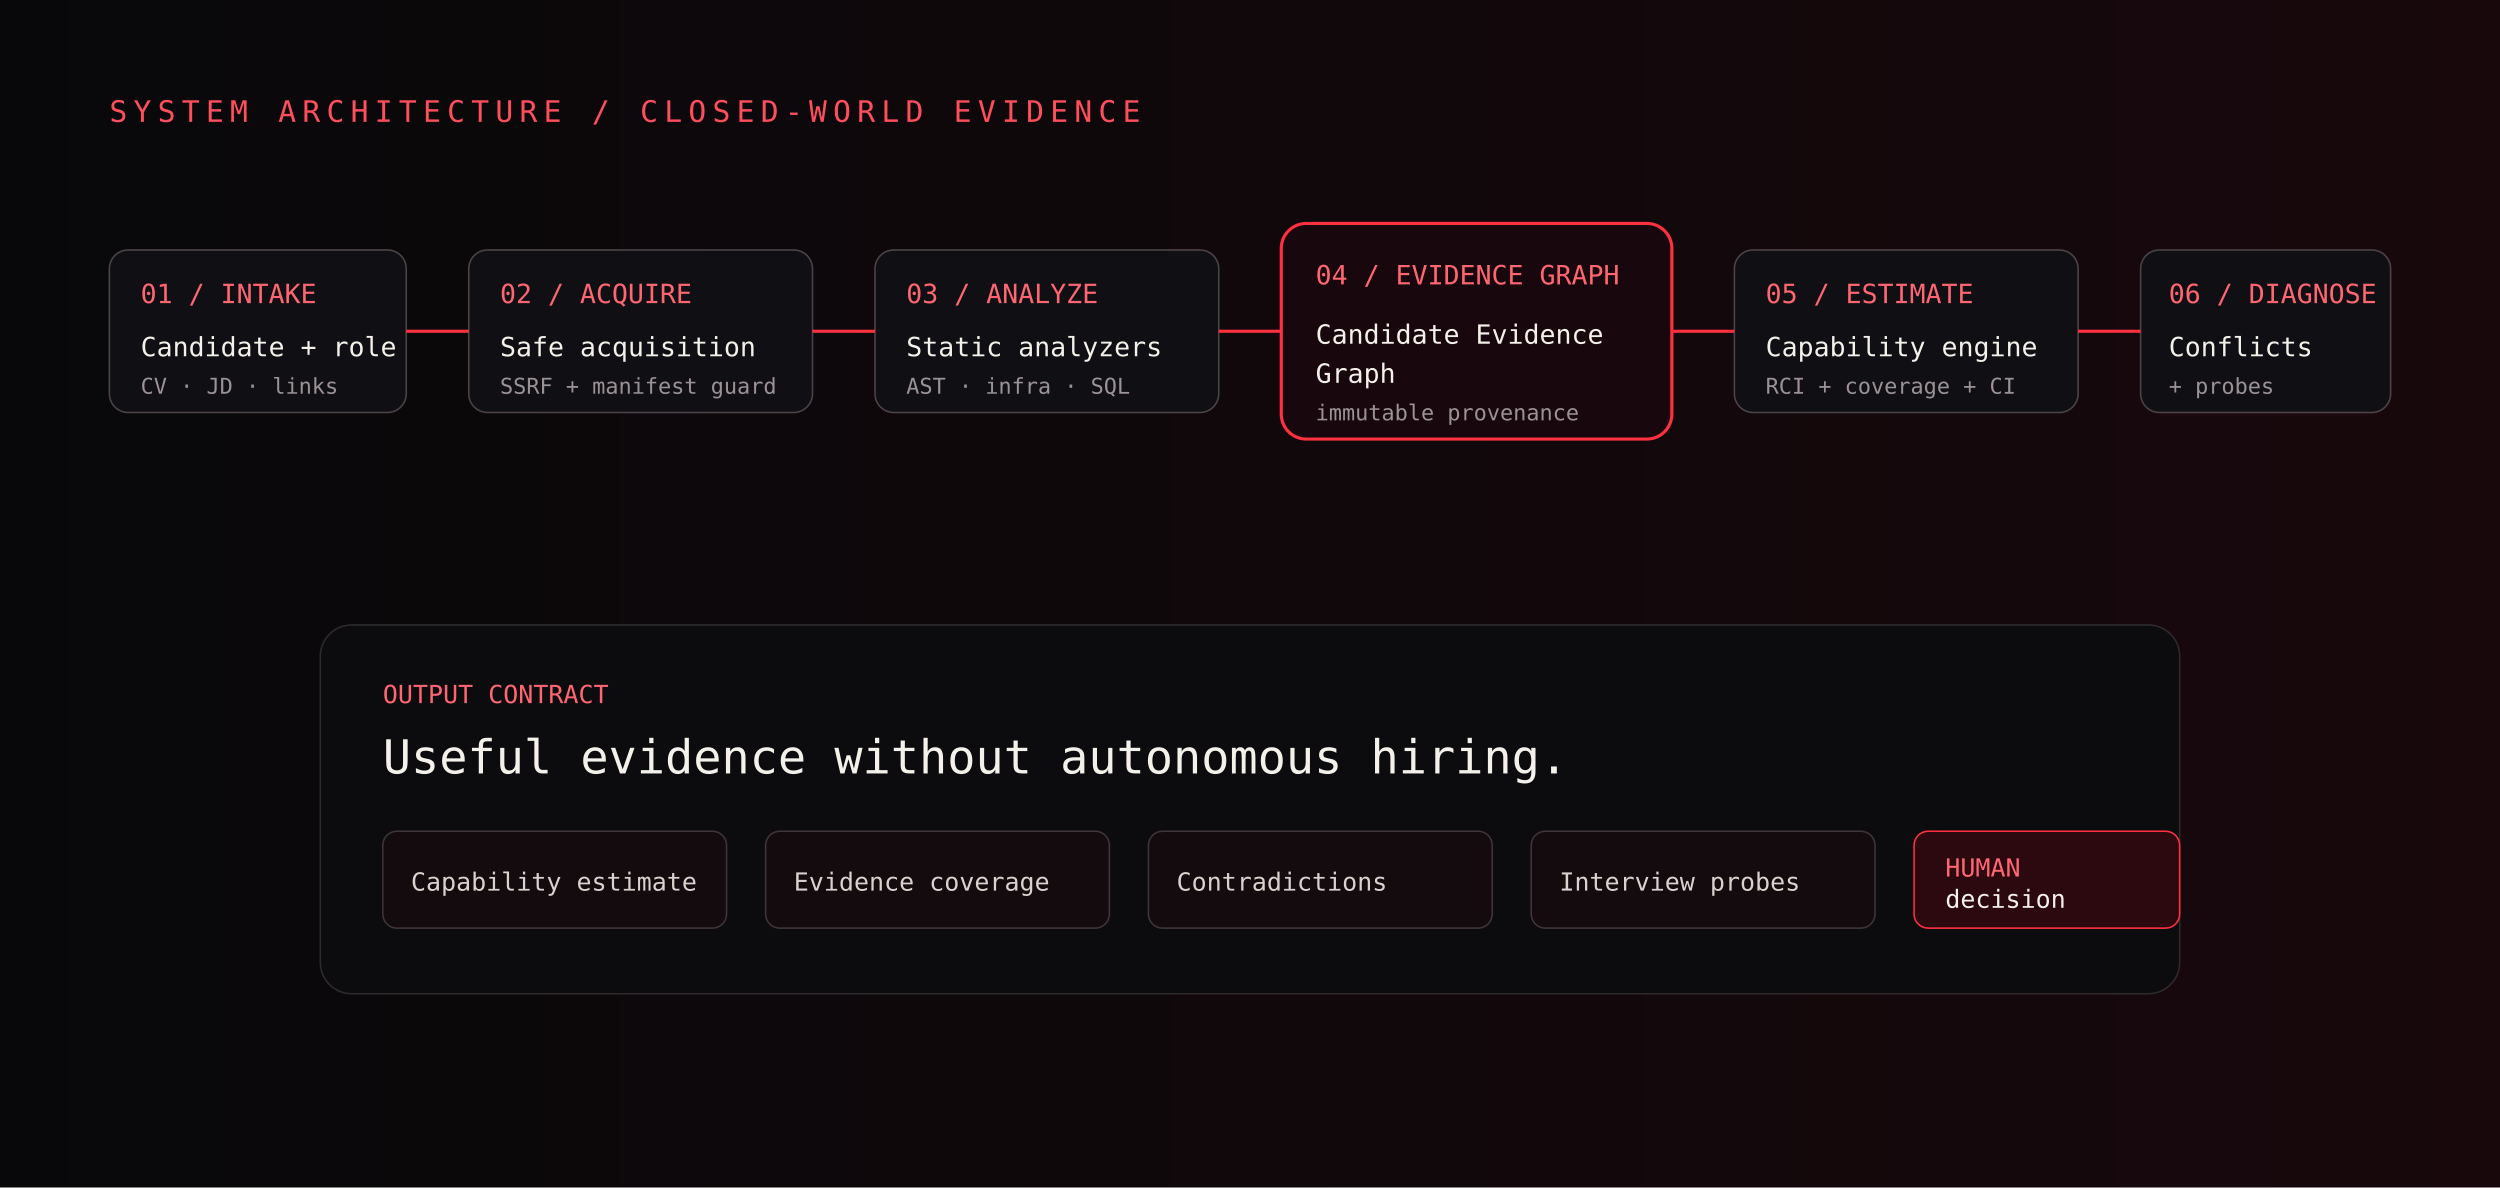
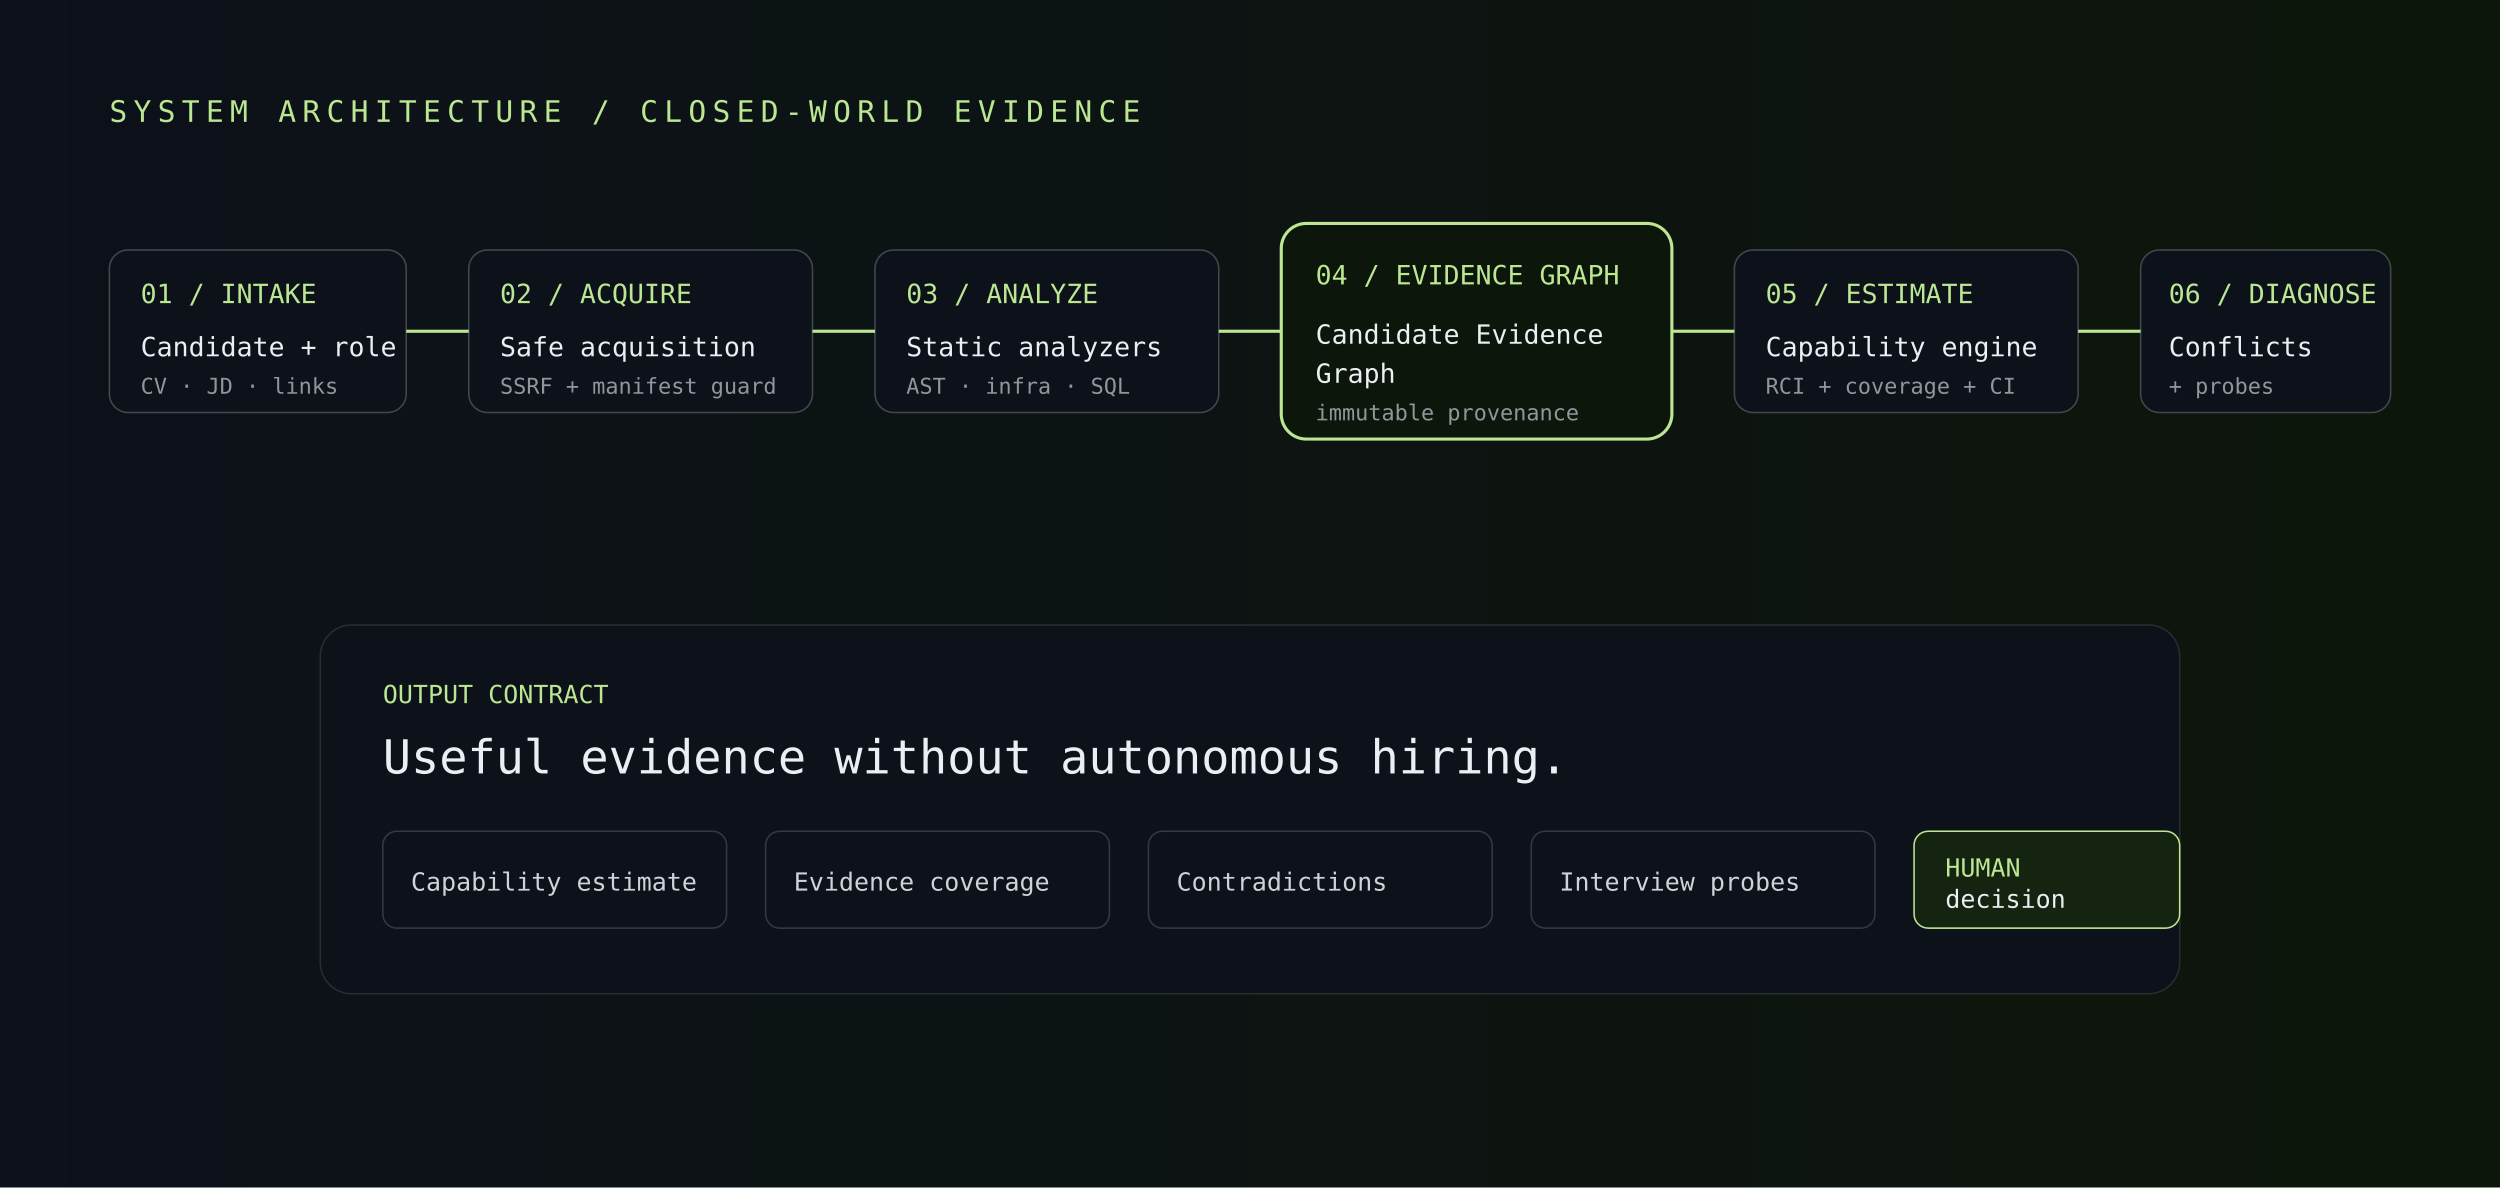
<svg xmlns="http://www.w3.org/2000/svg" width="1600" height="760" viewBox="0 0 1600 760" role="img" aria-labelledby="title desc">
  <defs>
    <linearGradient id="b" x1="0" x2="1">
-       <stop stop-color="#08080a" />
-       <stop offset="1" stop-color="#18080c" />
+       <stop stop-color="#0c111a" />
+       <stop offset="1" stop-color="#0d160a" />
    </linearGradient>
    <filter id="g">
      <feGaussianBlur stdDeviation="8" />
    </filter>
  </defs>
  <rect width="1600" height="760" fill="url(#b)" />
-   <text x="70" y="78" fill="#ff4f5d" font-family="monospace" font-size="19" letter-spacing="4">SYSTEM ARCHITECTURE / CLOSED-WORLD EVIDENCE</text>
+   <text x="70" y="78" fill="#bbe792" font-family="monospace" font-size="19" letter-spacing="4">SYSTEM ARCHITECTURE / CLOSED-WORLD EVIDENCE</text>
  <g font-family="monospace" font-size="17">
    <g transform="translate(70 160)">
-       <rect width="190" height="104" rx="12" fill="#101014" stroke="#4c4346" />
-       <text x="20" y="34" fill="#ff6672">01 / INTAKE</text>
-       <text x="20" y="68" fill="#f4f0ea">Candidate + role</text>
-       <text x="20" y="92" fill="#9b9295" font-size="14">CV · JD · links</text>
+       <rect width="190" height="104" rx="12" fill="#0c111a" stroke="#43474c" />
+       <text x="20" y="34" fill="#bbe792">01 / INTAKE</text>
+       <text x="20" y="68" fill="#ebeef3">Candidate + role</text>
+       <text x="20" y="92" fill="#92969b" font-size="14">CV · JD · links</text>
    </g>
    <g transform="translate(300 160)">
-       <rect width="220" height="104" rx="12" fill="#101014" stroke="#4c4346" />
-       <text x="20" y="34" fill="#ff6672">02 / ACQUIRE</text>
-       <text x="20" y="68" fill="#f4f0ea">Safe acquisition</text>
-       <text x="20" y="92" fill="#9b9295" font-size="14">SSRF + manifest guard</text>
+       <rect width="220" height="104" rx="12" fill="#0c111a" stroke="#43474c" />
+       <text x="20" y="34" fill="#bbe792">02 / ACQUIRE</text>
+       <text x="20" y="68" fill="#ebeef3">Safe acquisition</text>
+       <text x="20" y="92" fill="#92969b" font-size="14">SSRF + manifest guard</text>
    </g>
    <g transform="translate(560 160)">
-       <rect width="220" height="104" rx="12" fill="#101014" stroke="#4c4346" />
-       <text x="20" y="34" fill="#ff6672">03 / ANALYZE</text>
-       <text x="20" y="68" fill="#f4f0ea">Static analyzers</text>
-       <text x="20" y="92" fill="#9b9295" font-size="14">AST · infra · SQL</text>
+       <rect width="220" height="104" rx="12" fill="#0c111a" stroke="#43474c" />
+       <text x="20" y="34" fill="#bbe792">03 / ANALYZE</text>
+       <text x="20" y="68" fill="#ebeef3">Static analyzers</text>
+       <text x="20" y="92" fill="#92969b" font-size="14">AST · infra · SQL</text>
    </g>
    <g transform="translate(820 143)">
-       <rect width="250" height="138" rx="16" fill="#18080d" stroke="#ff3040" stroke-width="2" />
-       <text x="22" y="39" fill="#ff6672">04 / EVIDENCE GRAPH</text>
-       <text x="22" y="77" fill="#f4f0ea">Candidate Evidence</text>
-       <text x="22" y="102" fill="#f4f0ea">Graph</text>
-       <text x="22" y="126" fill="#9b9295" font-size="14">immutable provenance</text>
+       <rect width="250" height="138" rx="16" fill="#0d160a" stroke="#bbe792" stroke-width="2" />
+       <text x="22" y="39" fill="#bbe792">04 / EVIDENCE GRAPH</text>
+       <text x="22" y="77" fill="#ebeef3">Candidate Evidence</text>
+       <text x="22" y="102" fill="#ebeef3">Graph</text>
+       <text x="22" y="126" fill="#92969b" font-size="14">immutable provenance</text>
    </g>
    <g transform="translate(1110 160)">
-       <rect width="220" height="104" rx="12" fill="#101014" stroke="#4c4346" />
-       <text x="20" y="34" fill="#ff6672">05 / ESTIMATE</text>
-       <text x="20" y="68" fill="#f4f0ea">Capability engine</text>
-       <text x="20" y="92" fill="#9b9295" font-size="14">RCI + coverage + CI</text>
+       <rect width="220" height="104" rx="12" fill="#0c111a" stroke="#43474c" />
+       <text x="20" y="34" fill="#bbe792">05 / ESTIMATE</text>
+       <text x="20" y="68" fill="#ebeef3">Capability engine</text>
+       <text x="20" y="92" fill="#92969b" font-size="14">RCI + coverage + CI</text>
    </g>
    <g transform="translate(1370 160)">
-       <rect width="160" height="104" rx="12" fill="#101014" stroke="#4c4346" />
-       <text x="18" y="34" fill="#ff6672">06 / DIAGNOSE</text>
-       <text x="18" y="68" fill="#f4f0ea">Conflicts</text>
-       <text x="18" y="92" fill="#9b9295" font-size="14">+ probes</text>
+       <rect width="160" height="104" rx="12" fill="#0c111a" stroke="#43474c" />
+       <text x="18" y="34" fill="#bbe792">06 / DIAGNOSE</text>
+       <text x="18" y="68" fill="#ebeef3">Conflicts</text>
+       <text x="18" y="92" fill="#92969b" font-size="14">+ probes</text>
    </g>
  </g>
-   <g stroke="#ff3040" stroke-width="2" fill="none">
+   <g stroke="#bbe792" stroke-width="2" fill="none">
    <path d="M260 212H300M520 212H560M780 212H820M1070 212H1110M1330 212H1370" />
  </g>
  <g transform="translate(205 400)" font-family="monospace">
-     <rect width="1190" height="236" rx="20" fill="#0c0c0f" stroke="#2e2a2c" />
-     <text x="40" y="50" fill="#ff6672" font-size="16">OUTPUT CONTRACT</text>
-     <text x="40" y="95" fill="#f4f0ea" font-size="30">Useful evidence without autonomous hiring.</text>
+     <rect width="1190" height="236" rx="20" fill="#0c111a" stroke="#2a2c2e" />
+     <text x="40" y="50" fill="#bbe792" font-size="16">OUTPUT CONTRACT</text>
+     <text x="40" y="95" fill="#ebeef3" font-size="30">Useful evidence without autonomous hiring.</text>
    <g transform="translate(40 132)" font-size="16">
-       <rect width="220" height="62" rx="9" fill="#130b0e" stroke="#3f3438" />
-       <text x="18" y="38" fill="#d9d2cf">Capability estimate</text>
-       <rect x="245" width="220" height="62" rx="9" fill="#130b0e" stroke="#3f3438" />
-       <text x="263" y="38" fill="#d9d2cf">Evidence coverage</text>
-       <rect x="490" width="220" height="62" rx="9" fill="#130b0e" stroke="#3f3438" />
-       <text x="508" y="38" fill="#d9d2cf">Contradictions</text>
-       <rect x="735" width="220" height="62" rx="9" fill="#130b0e" stroke="#3f3438" />
-       <text x="753" y="38" fill="#d9d2cf">Interview probes</text>
-       <rect x="980" width="170" height="62" rx="9" fill="#2b090f" stroke="#ff3040" />
-       <text x="1000" y="29" fill="#ff6672">HUMAN</text>
-       <text x="1000" y="49" fill="#f4f0ea">decision</text>
+       <rect width="220" height="62" rx="9" fill="#0c111a" stroke="#34383f" />
+       <text x="18" y="38" fill="#cfd3d9">Capability estimate</text>
+       <rect x="245" width="220" height="62" rx="9" fill="#0c111a" stroke="#34383f" />
+       <text x="263" y="38" fill="#cfd3d9">Evidence coverage</text>
+       <rect x="490" width="220" height="62" rx="9" fill="#0c111a" stroke="#34383f" />
+       <text x="508" y="38" fill="#cfd3d9">Contradictions</text>
+       <rect x="735" width="220" height="62" rx="9" fill="#0c111a" stroke="#34383f" />
+       <text x="753" y="38" fill="#cfd3d9">Interview probes</text>
+       <rect x="980" width="170" height="62" rx="9" fill="#152311" stroke="#bbe792" />
+       <text x="1000" y="29" fill="#bbe792">HUMAN</text>
+       <text x="1000" y="49" fill="#ebeef3">decision</text>
    </g>
  </g>
</svg>
